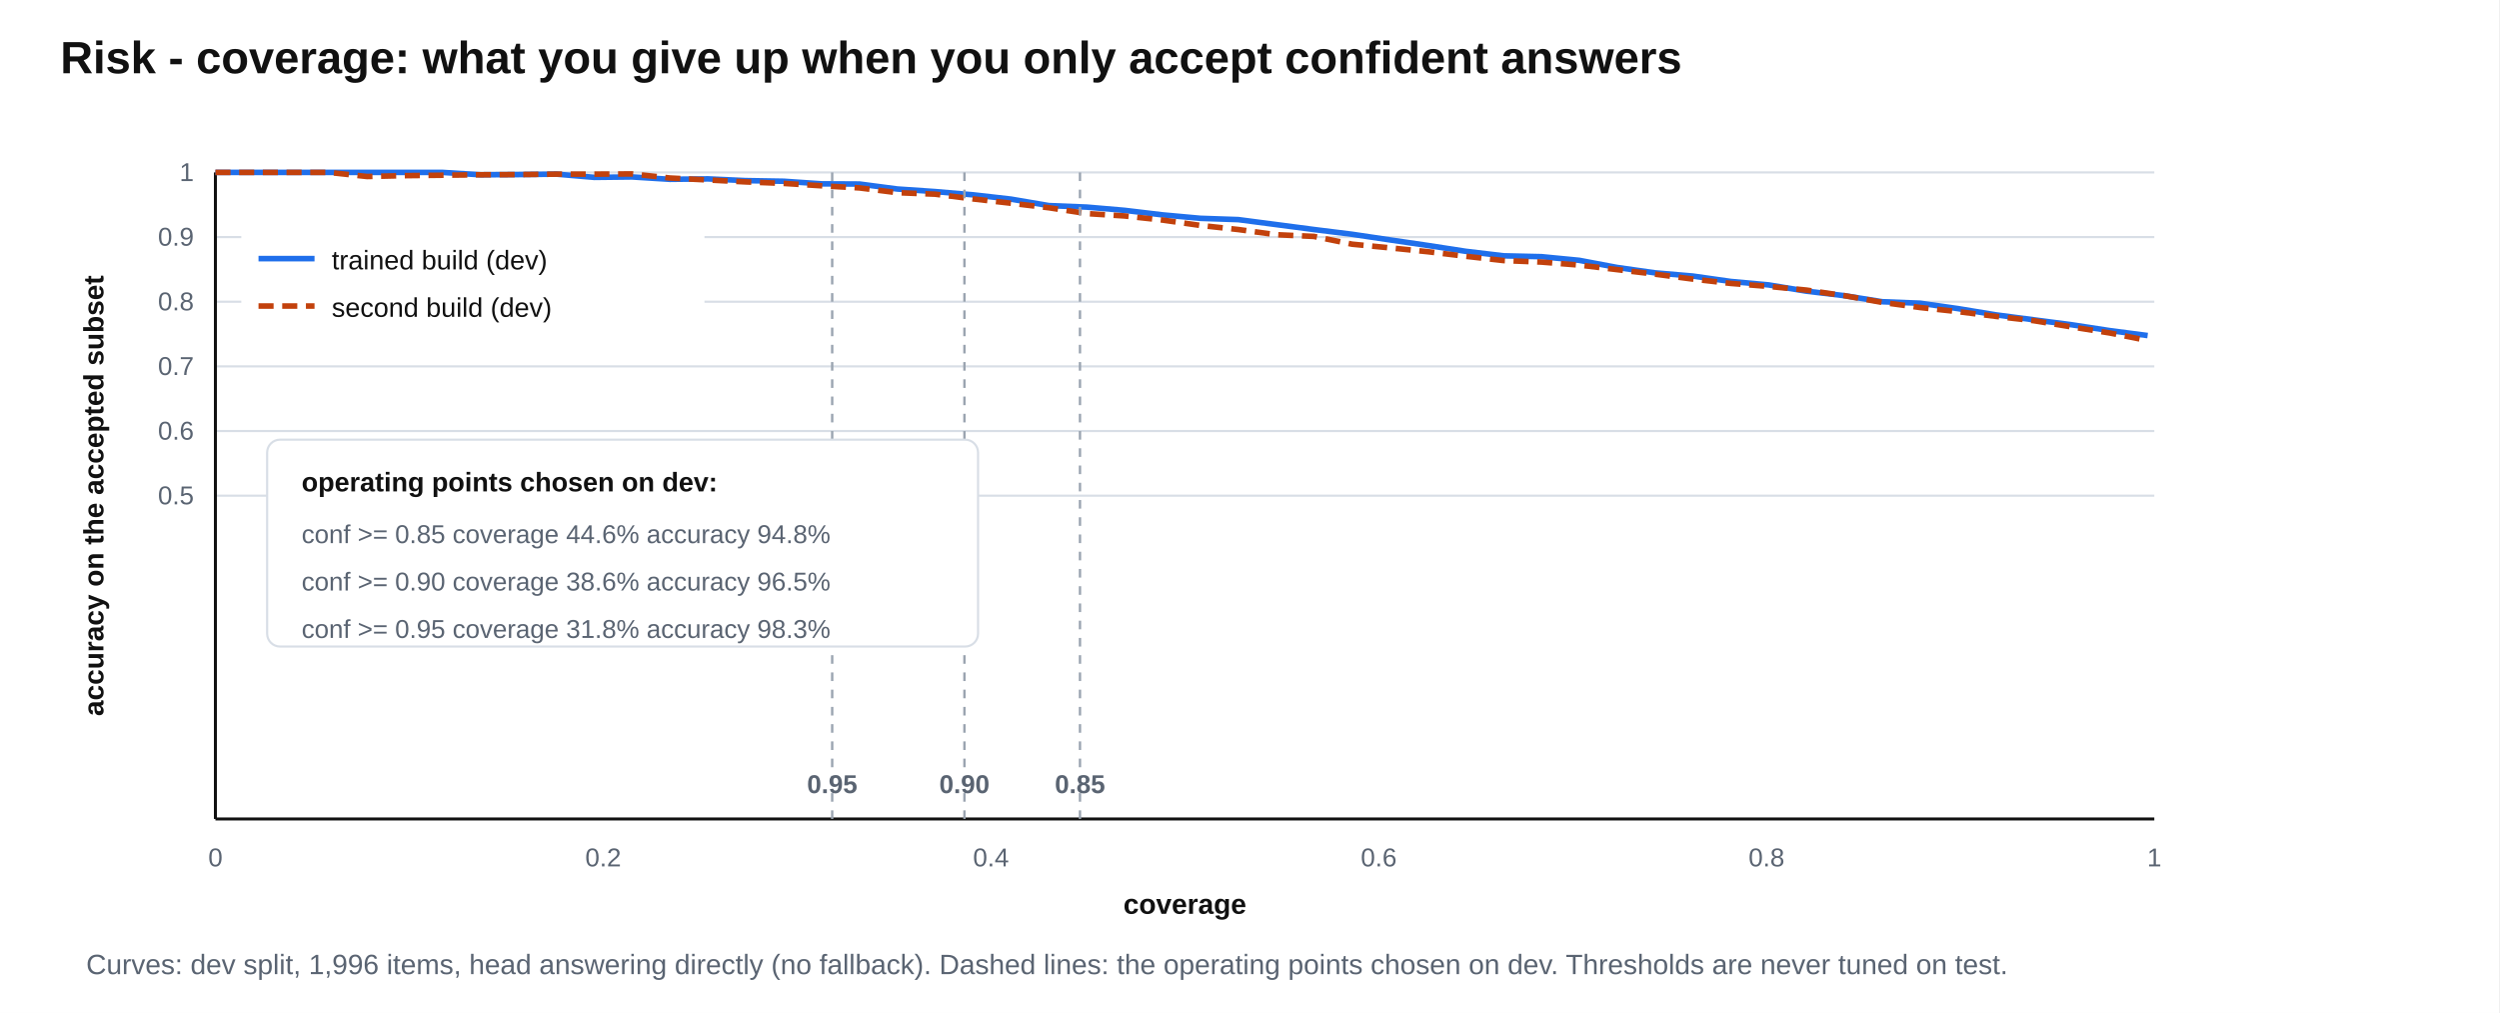
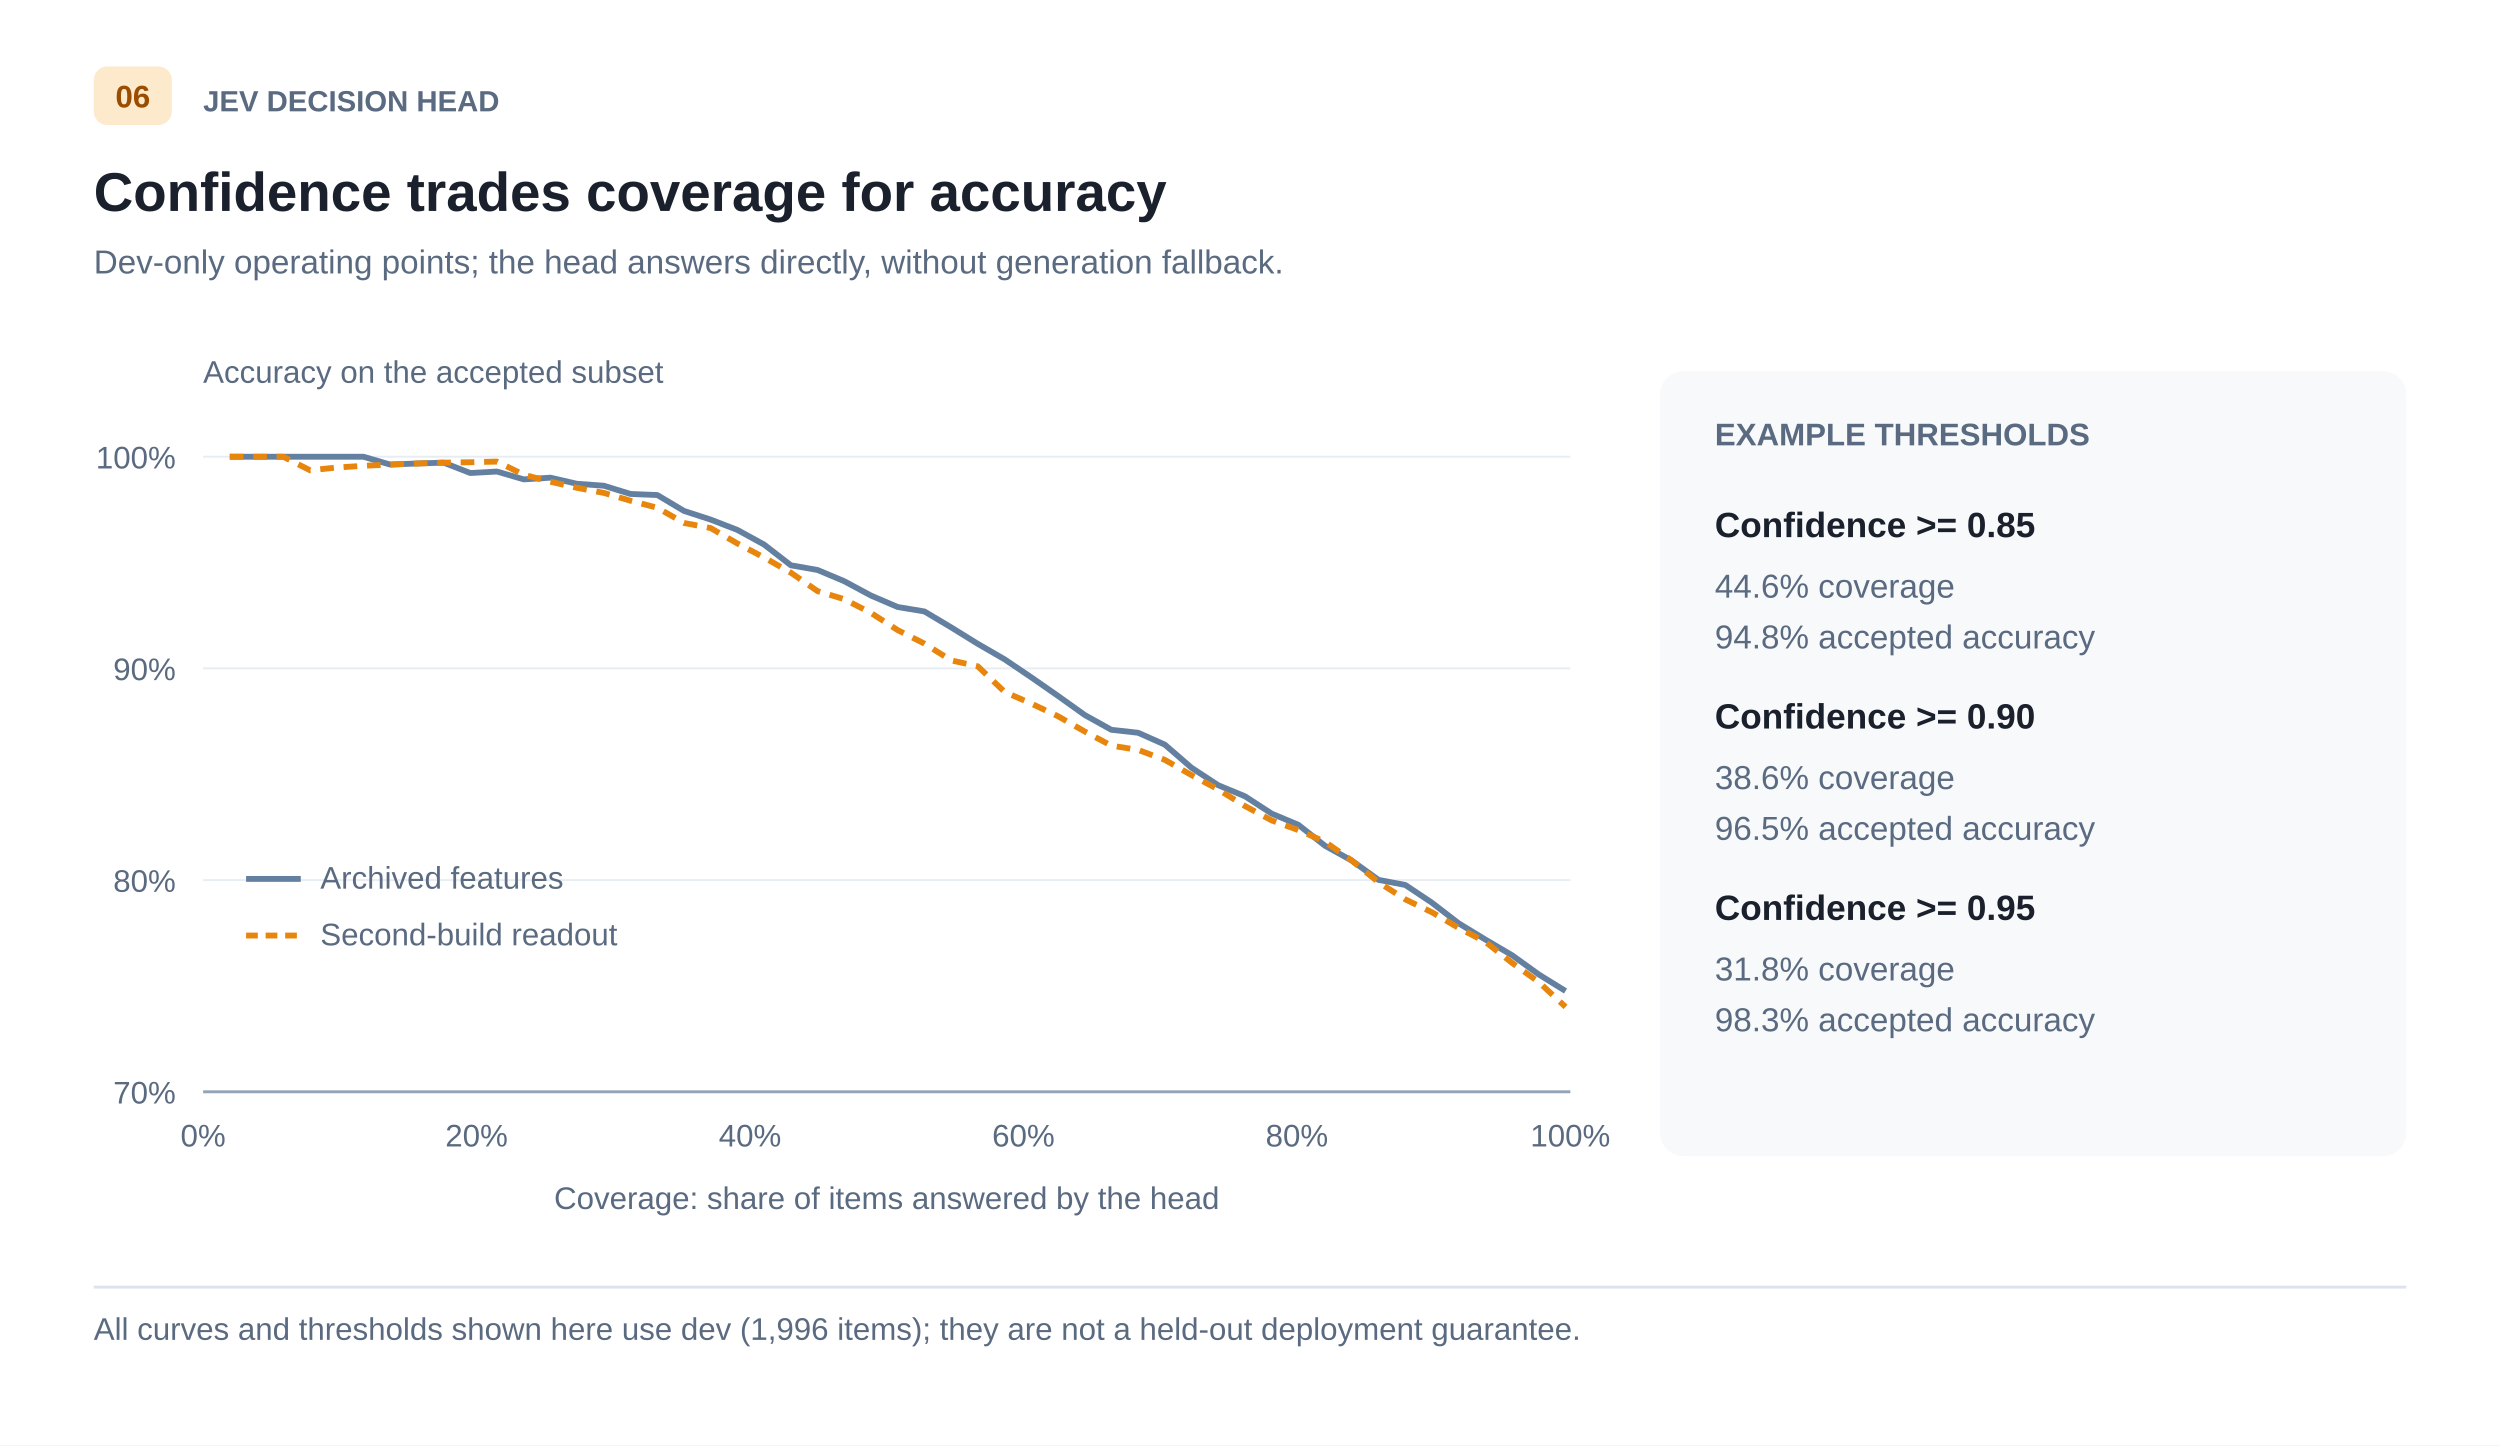
- <svg xmlns="http://www.w3.org/2000/svg" width="1160" height="470" viewBox="0 0 1160 470">
-   <rect width="1160" height="470" fill="#ffffff" />
-   <text x="28" y="34" font-family="Arial, Helvetica, sans-serif" font-size="21" font-weight="700" fill="#111111" text-anchor="start">Risk - coverage: what you give up when you only accept confident answers</text>
-   <line x1="100" y1="230.0" x2="1000" y2="230.0" stroke="#d8dee6" stroke-width="1" />
-   <text x="90" y="234.0" font-family="Arial, Helvetica, sans-serif" font-size="12" font-weight="400" fill="#5a6472" text-anchor="end">0.5</text>
-   <line x1="100" y1="200.0" x2="1000" y2="200.0" stroke="#d8dee6" stroke-width="1" />
-   <text x="90" y="204.0" font-family="Arial, Helvetica, sans-serif" font-size="12" font-weight="400" fill="#5a6472" text-anchor="end">0.6</text>
-   <line x1="100" y1="170.0" x2="1000" y2="170.0" stroke="#d8dee6" stroke-width="1" />
-   <text x="90" y="174.0" font-family="Arial, Helvetica, sans-serif" font-size="12" font-weight="400" fill="#5a6472" text-anchor="end">0.7</text>
-   <line x1="100" y1="140.0" x2="1000" y2="140.0" stroke="#d8dee6" stroke-width="1" />
-   <text x="90" y="144.0" font-family="Arial, Helvetica, sans-serif" font-size="12" font-weight="400" fill="#5a6472" text-anchor="end">0.8</text>
-   <line x1="100" y1="110.0" x2="1000" y2="110.0" stroke="#d8dee6" stroke-width="1" />
-   <text x="90" y="114.0" font-family="Arial, Helvetica, sans-serif" font-size="12" font-weight="400" fill="#5a6472" text-anchor="end">0.9</text>
-   <line x1="100" y1="80.0" x2="1000" y2="80.0" stroke="#d8dee6" stroke-width="1" />
-   <text x="90" y="84.0" font-family="Arial, Helvetica, sans-serif" font-size="12" font-weight="400" fill="#5a6472" text-anchor="end">1</text>
-   <text x="100.0" y="402" font-family="Arial, Helvetica, sans-serif" font-size="12" font-weight="400" fill="#5a6472" text-anchor="middle">0</text>
-   <text x="280.0" y="402" font-family="Arial, Helvetica, sans-serif" font-size="12" font-weight="400" fill="#5a6472" text-anchor="middle">0.2</text>
-   <text x="460.0" y="402" font-family="Arial, Helvetica, sans-serif" font-size="12" font-weight="400" fill="#5a6472" text-anchor="middle">0.4</text>
-   <text x="640.0" y="402" font-family="Arial, Helvetica, sans-serif" font-size="12" font-weight="400" fill="#5a6472" text-anchor="middle">0.6</text>
-   <text x="820.0" y="402" font-family="Arial, Helvetica, sans-serif" font-size="12" font-weight="400" fill="#5a6472" text-anchor="middle">0.8</text>
-   <text x="1000.0" y="402" font-family="Arial, Helvetica, sans-serif" font-size="12" font-weight="400" fill="#5a6472" text-anchor="middle">1</text>
-   <line x1="100" y1="380" x2="1000" y2="380" stroke="#111111" stroke-width="1.4" />
-   <line x1="100" y1="380" x2="100" y2="80" stroke="#111111" stroke-width="1.4" />
-   <text x="550.0" y="424" font-family="Arial, Helvetica, sans-serif" font-size="13" font-weight="600" fill="#111111" text-anchor="middle">coverage</text>
-   <text x="48" y="230.0" font-family="Arial, Helvetica, sans-serif" font-size="13" font-weight="600" fill="#111111" text-anchor="middle" transform="rotate(-90 48 230.0)">accuracy on the accepted subset</text>
-   <path d="M100.0,80.0 L117.5,80.0 L135.2,80.0 L152.7,80.0 L170.4,80.0 L187.9,80.0 L205.5,80.0 L223.1,81.1 L240.7,81.0 L258.3,80.8 L275.9,82.3 L293.4,82.1 L311.0,83.2 L328.6,83.0 L346.1,83.8 L363.8,84.1 L381.3,85.3 L399.0,85.4 L416.5,87.7 L434.1,88.9 L451.7,90.4 L469.3,92.4 L486.9,95.4 L504.5,96.1 L522.0,97.6 L539.6,99.7 L557.2,101.3 L574.8,101.9 L592.4,104.2 L609.9,106.5 L627.6,108.7 L645.1,111.3 L662.8,113.9 L680.3,116.6 L697.9,118.7 L715.5,119.1 L733.1,120.8 L750.6,124.1 L768.2,126.6 L785.8,128.1 L803.4,130.6 L821.0,132.2 L838.5,135.1 L856.2,137.2 L873.7,140.0 L891.4,140.7 L908.9,143.2 L926.5,146.1 L944.1,148.4 L961.7,150.7 L979.3,153.4 L996.9,155.7" fill="none" stroke="#1f6feb" stroke-width="2.6" />
-   <path d="M100.0,80.0 L117.5,80.0 L135.2,80.0 L152.7,80.0 L170.4,81.9 L187.9,81.5 L205.5,81.3 L223.1,81.1 L240.7,81.0 L258.3,80.8 L275.9,80.8 L293.4,80.7 L311.0,82.6 L328.6,83.5 L346.1,84.4 L363.8,85.1 L381.3,86.2 L399.0,87.2 L416.5,89.4 L434.1,90.1 L451.7,92.3 L469.3,94.3 L486.9,96.4 L504.5,99.1 L522.0,100.2 L539.6,102.1 L557.2,104.6 L574.8,106.5 L592.4,108.9 L609.9,109.7 L627.6,113.3 L645.1,115.0 L662.8,116.8 L680.3,118.9 L697.9,120.9 L715.5,121.6 L733.1,123.0 L750.6,125.1 L768.2,127.2 L785.8,129.5 L803.4,131.5 L821.0,132.9 L838.5,134.6 L856.2,137.2 L873.7,140.3 L891.4,142.7 L908.9,144.6 L926.5,146.8 L944.1,148.8 L961.7,151.7 L979.3,154.5 L996.9,158.0" fill="none" stroke="#c2410c" stroke-width="2.6" stroke-dasharray="7 4" />
-   <line x1="501.31" y1="380" x2="501.31" y2="80" stroke="#9aa4b0" stroke-width="1.1" stroke-dasharray="4 4" />
-   <text x="501.31" y="368" font-family="Arial, Helvetica, sans-serif" font-size="12" font-weight="600" fill="#5a6472" text-anchor="middle">0.85</text>
-   <line x1="447.67" y1="380" x2="447.67" y2="80" stroke="#9aa4b0" stroke-width="1.1" stroke-dasharray="4 4" />
-   <text x="447.67" y="368" font-family="Arial, Helvetica, sans-serif" font-size="12" font-weight="600" fill="#5a6472" text-anchor="middle">0.90</text>
-   <line x1="386.29" y1="380" x2="386.29" y2="80" stroke="#9aa4b0" stroke-width="1.1" stroke-dasharray="4 4" />
-   <text x="386.29" y="368" font-family="Arial, Helvetica, sans-serif" font-size="12" font-weight="600" fill="#5a6472" text-anchor="middle">0.95</text>
-   <rect x="124" y="204" width="330" height="96" rx="6" fill="#ffffff" stroke="#d8dee6" stroke-width="1" />
-   <text x="140" y="228" font-family="Arial, Helvetica, sans-serif" font-size="12.5" font-weight="700" fill="#111111" text-anchor="start">operating points chosen on dev:</text>
-   <text x="140" y="252" font-family="Arial, Helvetica, sans-serif" font-size="12" font-weight="400" fill="#5a6472" text-anchor="start">conf &gt;= 0.85   coverage 44.6%   accuracy 94.8%</text>
-   <text x="140" y="274" font-family="Arial, Helvetica, sans-serif" font-size="12" font-weight="400" fill="#5a6472" text-anchor="start">conf &gt;= 0.90   coverage 38.6%   accuracy 96.5%</text>
-   <text x="140" y="296" font-family="Arial, Helvetica, sans-serif" font-size="12" font-weight="400" fill="#5a6472" text-anchor="start">conf &gt;= 0.95   coverage 31.8%   accuracy 98.3%</text>
-   <rect x="112" y="104" width="215" height="62" rx="4" fill="#ffffff" stroke="#ffffff" stroke-width="0" />
-   <line x1="120" y1="120" x2="146" y2="120" stroke="#1f6feb" stroke-width="2.6" />
-   <text x="154" y="125" font-family="Arial, Helvetica, sans-serif" font-size="12.5" font-weight="400" fill="#111111" text-anchor="start">trained build (dev)</text>
-   <line x1="120" y1="142" x2="146" y2="142" stroke="#c2410c" stroke-width="2.6" stroke-dasharray="7 4" />
-   <text x="154" y="147" font-family="Arial, Helvetica, sans-serif" font-size="12.5" font-weight="400" fill="#111111" text-anchor="start">second build (dev)</text>
-   <text x="40" y="452" font-family="Arial, Helvetica, sans-serif" font-size="13" font-weight="400" fill="#5a6472" text-anchor="start">Curves: dev split, 1,996 items, head answering directly (no fallback). Dashed lines: the operating points chosen on dev. Thresholds are never tuned on test.</text>
+ <svg xmlns="http://www.w3.org/2000/svg" width="1280" height="740" viewBox="0 0 1280 740" role="img">
+   <rect x="0" y="0" width="1280" height="740" rx="0" fill="#ffffff" stroke="none" stroke-width="1.3" />
+   <rect x="48" y="34" width="40" height="30" rx="7" fill="#fdeacc" stroke="none" stroke-width="1.3" />
+   <text x="68" y="55" font-family="Arial, Helvetica, sans-serif" font-size="16" text-anchor="middle" font-weight="700" fill="#9a4d00">06</text>
+   <text x="104" y="57" font-family="Arial, Helvetica, sans-serif" font-size="15" text-anchor="start" font-weight="700" fill="#5a6a80">JEV DECISION HEAD</text>
+   <text x="48" y="108" font-family="Arial, Helvetica, sans-serif" font-size="28" text-anchor="start" font-weight="700" fill="#1a202c">Confidence trades coverage for accuracy</text>
+   <text x="48" y="140" font-family="Arial, Helvetica, sans-serif" font-size="17" text-anchor="start" font-weight="400" fill="#5a6a80">Dev-only operating points; the head answers directly, without generation fallback.</text>
+   <line x1="104" y1="559.0" x2="804" y2="559.0" stroke="#e8edf3" stroke-width="1" />
+   <text x="90" y="565.0" font-family="Arial, Helvetica, sans-serif" font-size="16" text-anchor="end" font-weight="400" fill="#5a6a80">70%</text>
+   <line x1="104" y1="450.613" x2="804" y2="450.613" stroke="#e8edf3" stroke-width="1" />
+   <text x="90" y="456.613" font-family="Arial, Helvetica, sans-serif" font-size="16" text-anchor="end" font-weight="400" fill="#5a6a80">80%</text>
+   <line x1="104" y1="342.226" x2="804" y2="342.226" stroke="#e8edf3" stroke-width="1" />
+   <text x="90" y="348.226" font-family="Arial, Helvetica, sans-serif" font-size="16" text-anchor="end" font-weight="400" fill="#5a6a80">90%</text>
+   <line x1="104" y1="233.839" x2="804" y2="233.839" stroke="#e8edf3" stroke-width="1" />
+   <text x="90" y="239.839" font-family="Arial, Helvetica, sans-serif" font-size="16" text-anchor="end" font-weight="400" fill="#5a6a80">100%</text>
+   <text x="104.0" y="587" font-family="Arial, Helvetica, sans-serif" font-size="16" text-anchor="middle" font-weight="400" fill="#5a6a80">0%</text>
+   <text x="244.0" y="587" font-family="Arial, Helvetica, sans-serif" font-size="16" text-anchor="middle" font-weight="400" fill="#5a6a80">20%</text>
+   <text x="384.0" y="587" font-family="Arial, Helvetica, sans-serif" font-size="16" text-anchor="middle" font-weight="400" fill="#5a6a80">40%</text>
+   <text x="524.0" y="587" font-family="Arial, Helvetica, sans-serif" font-size="16" text-anchor="middle" font-weight="400" fill="#5a6a80">60%</text>
+   <text x="664.0" y="587" font-family="Arial, Helvetica, sans-serif" font-size="16" text-anchor="middle" font-weight="400" fill="#5a6a80">80%</text>
+   <text x="804.0" y="587" font-family="Arial, Helvetica, sans-serif" font-size="16" text-anchor="middle" font-weight="400" fill="#5a6a80">100%</text>
+   <line x1="104" y1="559" x2="804" y2="559" stroke="#94a3b8" stroke-width="1.5" />
+   <path d="M117.65,233.84 L131.37,233.84 L145.02,233.84 L158.74,233.84 L172.39,233.84 L186.04,233.84 L199.76,237.85 L213.41,237.31 L227.13,236.87 L240.78,242.18 L254.43,241.43 L268.15,245.44 L281.80,244.57 L295.45,247.71 L309.17,248.69 L322.82,252.91 L336.54,253.46 L350.19,261.59 L363.84,266.03 L377.56,271.34 L391.21,278.82 L404.93,289.44 L418.58,291.83 L432.23,297.57 L445.95,304.94 L459.60,310.79 L473.32,313.07 L486.97,321.20 L500.62,329.65 L514.34,337.57 L527.99,346.78 L541.71,356.32 L555.36,366.07 L569.01,373.66 L582.73,375.18 L596.38,381.25 L610.03,393.06 L623.75,402.06 L637.40,407.69 L651.12,416.58 L664.77,422.32 L678.42,433.05 L692.14,440.64 L705.79,450.50 L719.51,453.11 L733.16,462.21 L746.81,472.72 L760.53,481.07 L774.18,489.09 L787.90,498.95 L801.55,507.41" fill="none" stroke="#6480a0" stroke-width="3" stroke-linejoin="round" />
+   <path d="M117.65,233.84 L131.37,233.84 L145.02,233.84 L158.74,240.78 L172.39,239.37 L186.04,238.50 L199.76,237.85 L213.41,237.31 L227.13,236.87 L240.78,236.66 L254.43,236.33 L268.15,243.05 L281.80,246.63 L295.45,249.77 L309.17,252.37 L322.82,256.38 L336.54,259.96 L350.19,267.76 L363.84,270.37 L377.56,278.28 L391.21,285.43 L404.93,293.23 L418.58,302.66 L432.23,306.78 L445.95,313.83 L459.60,322.61 L473.32,329.54 L486.97,338.11 L500.62,341.14 L514.34,354.26 L527.99,360.22 L541.71,366.72 L555.36,374.53 L569.01,381.79 L582.73,383.95 L596.38,389.05 L610.03,396.85 L623.75,404.22 L637.40,412.68 L651.12,420.05 L664.77,425.03 L678.42,430.99 L692.14,440.64 L705.79,451.70 L719.51,460.48 L733.16,467.09 L746.81,475.11 L760.53,482.26 L774.18,492.99 L787.90,502.86 L801.55,515.54" fill="none" stroke="#e8850c" stroke-width="3" stroke-linejoin="round" stroke-dasharray="7 5" />
+   <text x="104" y="196" font-family="Arial, Helvetica, sans-serif" font-size="16" text-anchor="start" font-weight="400" fill="#5a6a80">Accuracy on the accepted subset</text>
+   <text x="454" y="619" font-family="Arial, Helvetica, sans-serif" font-size="16" text-anchor="middle" font-weight="400" fill="#5a6a80">Coverage: share of items answered by the head</text>
+   <line x1="126" y1="450" x2="154" y2="450" stroke="#6480a0" stroke-width="3" />
+   <text x="164" y="455" font-family="Arial, Helvetica, sans-serif" font-size="16" text-anchor="start" font-weight="400" fill="#5a6a80">Archived features</text>
+   <line x1="126" y1="479" x2="154" y2="479" stroke="#e8850c" stroke-width="3" stroke-dasharray="6 4" />
+   <text x="164" y="484" font-family="Arial, Helvetica, sans-serif" font-size="16" text-anchor="start" font-weight="400" fill="#5a6a80">Second-build readout</text>
+   <rect x="850" y="190" width="382" height="402" rx="12" fill="#f7f9fb" stroke="none" stroke-width="1.3" />
+   <text x="878" y="228" font-family="Arial, Helvetica, sans-serif" font-size="16" text-anchor="start" font-weight="700" fill="#5a6a80">EXAMPLE THRESHOLDS</text>
+   <text x="878" y="275" font-family="Arial, Helvetica, sans-serif" font-size="18" text-anchor="start" font-weight="700" fill="#1a202c">Confidence &gt;= 0.85</text>
+   <text x="878" y="306" font-family="Arial, Helvetica, sans-serif" font-size="17" text-anchor="start" font-weight="400" fill="#5a6a80">44.6% coverage</text>
+   <text x="878" y="332" font-family="Arial, Helvetica, sans-serif" font-size="17" text-anchor="start" font-weight="400" fill="#5a6a80">94.8% accepted accuracy</text>
+   <text x="878" y="373" font-family="Arial, Helvetica, sans-serif" font-size="18" text-anchor="start" font-weight="700" fill="#1a202c">Confidence &gt;= 0.90</text>
+   <text x="878" y="404" font-family="Arial, Helvetica, sans-serif" font-size="17" text-anchor="start" font-weight="400" fill="#5a6a80">38.6% coverage</text>
+   <text x="878" y="430" font-family="Arial, Helvetica, sans-serif" font-size="17" text-anchor="start" font-weight="400" fill="#5a6a80">96.5% accepted accuracy</text>
+   <text x="878" y="471" font-family="Arial, Helvetica, sans-serif" font-size="18" text-anchor="start" font-weight="700" fill="#1a202c">Confidence &gt;= 0.95</text>
+   <text x="878" y="502" font-family="Arial, Helvetica, sans-serif" font-size="17" text-anchor="start" font-weight="400" fill="#5a6a80">31.8% coverage</text>
+   <text x="878" y="528" font-family="Arial, Helvetica, sans-serif" font-size="17" text-anchor="start" font-weight="400" fill="#5a6a80">98.3% accepted accuracy</text>
+   <line x1="48" y1="659" x2="1232" y2="659" stroke="#dce3eb" stroke-width="1.5" />
+   <text x="48" y="686" font-family="Arial, Helvetica, sans-serif" font-size="16" text-anchor="start" font-weight="400" fill="#5a6a80">All curves and thresholds shown here use dev (1,996 items); they are not a held-out deployment guarantee.</text>
</svg>
